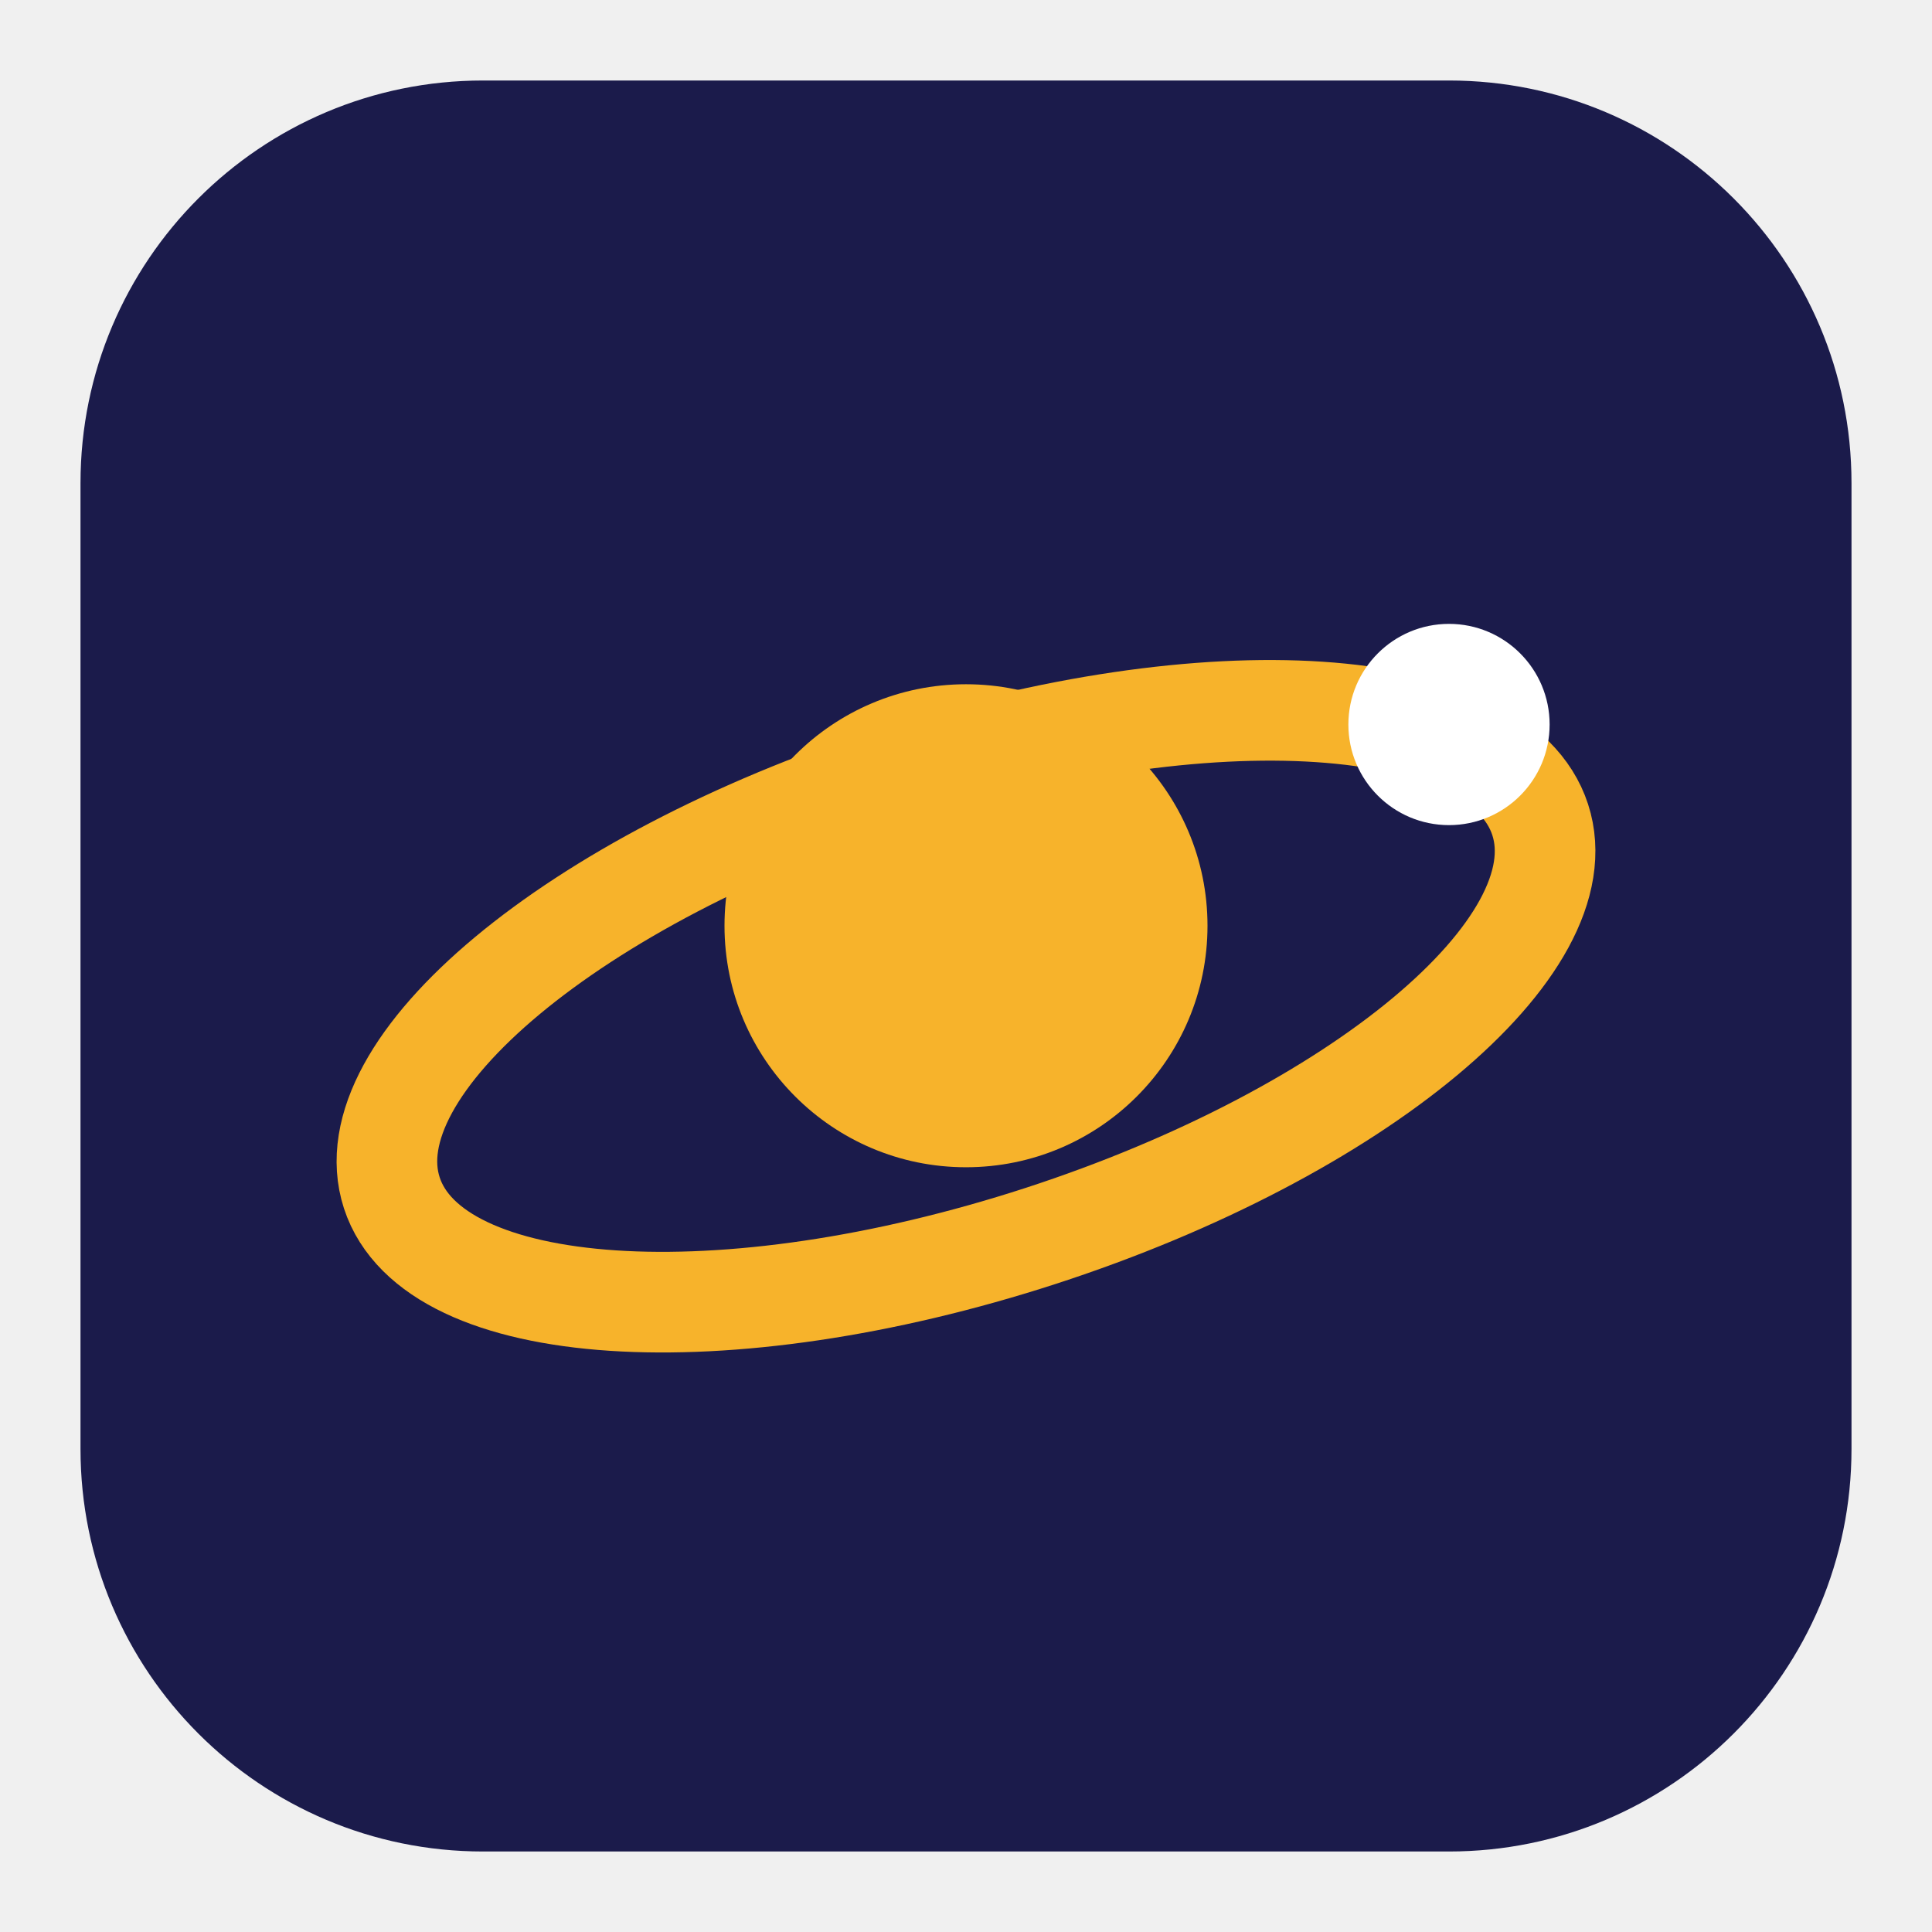
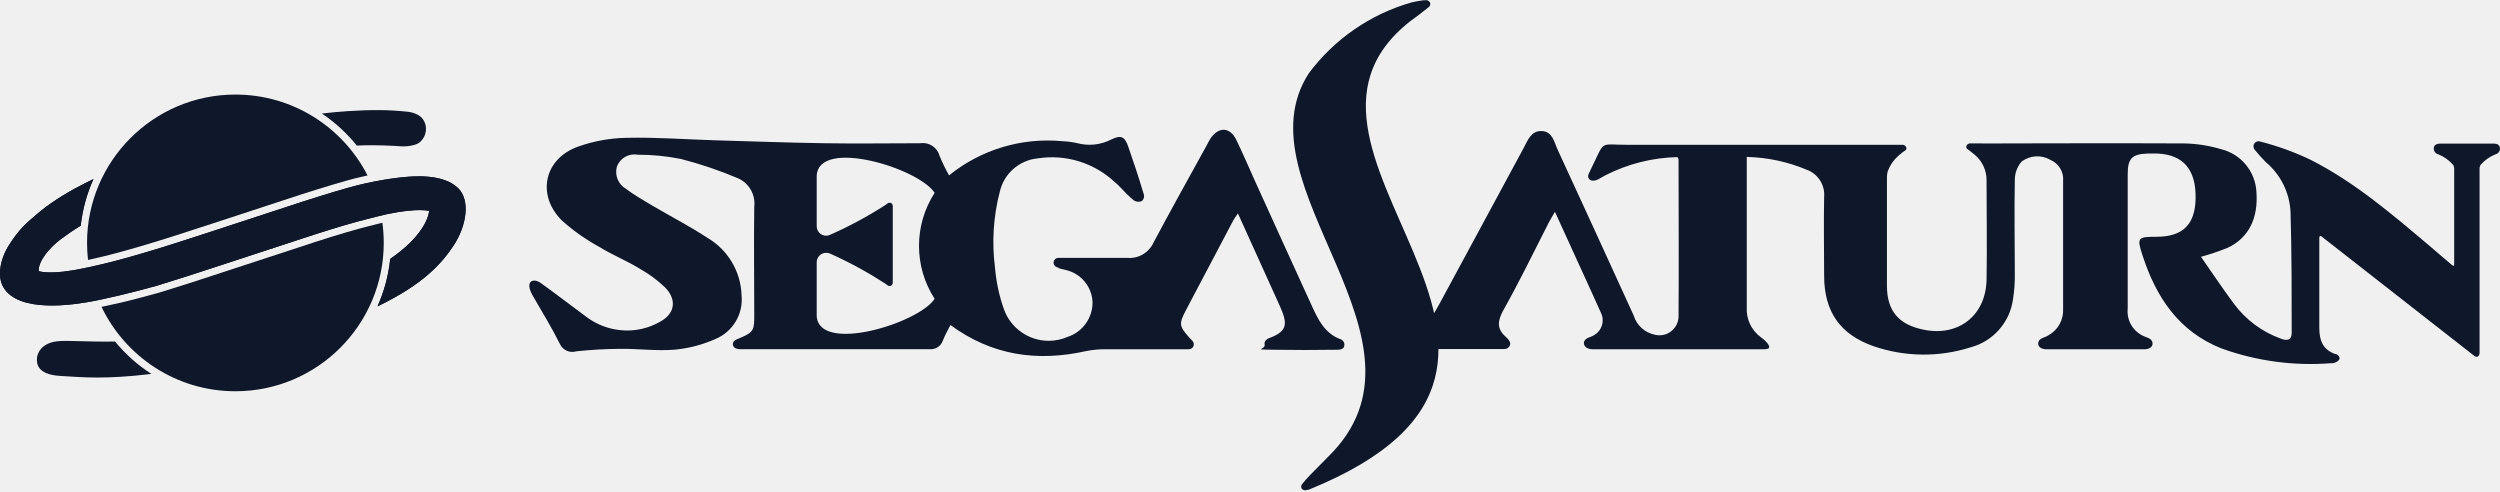
- <svg xmlns="http://www.w3.org/2000/svg" viewBox="0 0 96 96" role="img" aria-label="Sega Saturn">
-   <rect x="4" y="4" width="88" height="88" rx="20" fill="#1B1B4B" />
-   <ellipse cx="48" cy="50" rx="30" ry="12" fill="none" stroke="#F7B32B" stroke-width="5" transform="rotate(-18 48 50)" />
-   <circle cx="48" cy="46" r="12" fill="#F7B32B" />
-   <circle cx="72" cy="36" r="5" fill="#fff" />
+ <svg xmlns="http://www.w3.org/2000/svg" clip-rule="evenodd" fill-rule="evenodd" stroke-linejoin="round" stroke-miterlimit="2" viewBox="0 0 600 118">
+   <g fill="#0f172a">
+     <g fill-rule="nonzero">
+       <path d="m381.848 40.531c3.54-7.1 1.661-5.755 9.097-5.775h65.578c.504-.058.967.307 1.029.811-.01.271-.171.515-.416.633-.245.117-1.186.89-1.522 1.186-1.145 1.002-2.022 2.273-2.552 3.698-.125.451-.192.917-.197 1.385-.006.468 0 17.601 0 26.065 0 6.071 2.788 9.354 8.741 10.58 8.405 1.76 15.01-3.382 15.168-12.004.139-7.911 0-15.821 0-23.732.052-2.45-1.038-4.79-2.947-6.328-.336-.297-1.522-1.187-1.522-1.187-.245-.117-.405-.361-.416-.632.062-.504.525-.869 1.029-.811s34.668-.119 51.28 0c3.002.056 5.983.522 8.859 1.384 4.778 1.158 8.246 5.354 8.484 10.264.475 6.309-1.859 11.035-6.882 13.389-2.096.854-4.243 1.58-6.427 2.175 2.571 3.678 5.142 7.535 7.91 11.272 2.844 3.837 6.76 6.748 11.253 8.366 1.424.553 2.63.455 2.611-1.424 0-9.651 0-19.302-.277-28.933-.213-4.652-2.367-9.009-5.933-12.004-.953-.95-1.851-1.954-2.69-3.006-.176-.218-.272-.49-.272-.77 0-.673.554-1.226 1.226-1.226.072 0 .143.006.213.018 4.202 1.058 8.289 2.529 12.202 4.391 10.738 5.438 19.776 13.23 28.933 20.963 1.404 1.186 3.302 2.867 4.884 4.172 0 0 .376.337.554.337s.158-.376.158-.376v-22.644c.041-.402-.035-.807-.217-1.167-.98-1.138-2.222-2.02-3.619-2.571-.629-.162-1.071-.735-1.068-1.384 0-1.088 1.087-1.187 1.74-1.187h12.42c.652 0 1.661 0 1.74 1.187.01.651-.435 1.228-1.068 1.384-1.397.551-2.639 1.433-3.619 2.571-.182.36-.258.765-.218 1.167v43.923c.02.367-.163.716-.474.91-.305.081-.632-.01-.851-.238l-36.704-28.695c-.082-.039-.176-.039-.257 0-.119 0-.178.198-.178.396v21.595c0 3.066.83 5.221 3.816 6.309h.218c.573.277.85.652.831 1.068-.02.415-.653.929-1.523 1.127h-.475c-8.932.71-17.914-.497-26.342-3.54-10.283-4.074-15.682-12.301-18.945-22.308-1.405-4.271-1.187-4.489 3.322-4.489 6.328 0 9.295-2.907 9.413-9.215.119-6.883-2.946-10.502-9.176-10.759h-2.373c-3.698.139-4.746 1.167-4.746 4.925v32.255c-.319 2.922 1.387 5.714 4.133 6.763l.593.237s1.404.416 1.226 1.602c-.178 1.187-1.839 1.187-1.839 1.187h-23.731s-1.681 0-1.859-1.187c-.178-1.186 1.246-1.602 1.246-1.602l.692-.276.277-.159.257-.138c2.287-1.264 3.652-3.739 3.5-6.348v-30.614c.216-2.184-1.023-4.269-3.045-5.122-2.18-1.289-4.94-1.116-6.942.435-1.049 1.228-1.618 2.795-1.602 4.41-.158 7.594 0 15.188 0 22.782.02 1.987-.132 3.972-.454 5.933-.785 5.478-4.781 9.981-10.126 11.411-7.595 2.428-15.776 2.338-23.316-.257-8.069-2.808-11.866-8.365-11.866-16.869 0-6.328-.138-12.677 0-18.985.228-2.841-1.478-5.505-4.153-6.487-4.57-1.923-9.46-2.969-14.417-3.085v36.052c-.179 2.799 1.073 5.505 3.323 7.179 1.7 1.206 2.314 2.294 1.977 2.65-.336.356-1.641.277-1.641.277h-40.739s-1.721 0-1.978-1.226 1.286-1.642 1.286-1.642l.731-.296.277-.159c1.968-1.036 2.749-3.496 1.741-5.478-3.54-7.91-7.238-15.821-11.016-24.186-.573 1.009-1.028 1.721-1.424 2.472-3.619 7.139-7.139 14.338-11.094 21.398-1.246 2.353-1.444 4.232.692 6.111 0 0 1.226 1.028 1.088 1.78-.178 1.087-1.088 1.186-1.741 1.186h-16.295c-.178-5.933-.455-8.246-.455-8.246.455-.772 1.107-1.84 1.523-2.631 6.724-12.459 13.448-24.905 20.172-37.337.988-1.82 1.779-4.232 4.37-4.114 2.591.119 2.947 2.591 3.777 4.391 6.118 13.263 12.209 26.546 18.274 39.849.72 2.404 2.733 4.21 5.201 4.667.331.075.669.113 1.009.113 2.474 0 4.522-2.01 4.568-4.484.098-12.577 0-25.135 0-37.713 0-.138-.119-.277-.277-.573-5.987.139-11.866 1.619-17.206 4.331l-1.384.771c-1.028.692-2.195.751-2.61.138-.251-.329-.297-.773-.119-1.147z" />
+       <path d="m127.427 67.604c.949-.771 2.413.356 2.413.356 3.599 2.571 7.08 5.3 10.659 7.911 3.363 2.626 7.627 3.827 11.866 3.342 2.338-.278 4.587-1.068 6.585-2.314 3.145-1.977 3.362-5.181.673-7.91-1.786-1.712-3.779-3.194-5.933-4.41-3.184-1.978-6.645-3.343-9.789-5.281-3.239-1.764-6.265-3.894-9.018-6.348-6.19-6.111-4.312-14.931 3.955-17.798 3.719-1.312 7.626-2.014 11.569-2.077 7.021-.158 14.061.376 21.101.593 8.86.257 17.799.574 26.56.712 7.594.119 15.188 0 22.782 0 2.086-.333 4.108.984 4.647 3.026.662 1.607 1.421 3.173 2.275 4.687 7.633-6.181 17.394-9.129 27.172-8.207 1.184.05 2.362.202 3.52.455 2.767.755 5.718.444 8.267-.87 2.373-1.167 3.243-.653 4.074 1.799 1.206 3.501 2.412 7.021 3.461 10.58l.257.811c.157.561-.011 1.164-.435 1.563-.754.364-1.661.213-2.255-.376l-.455-.396c-1.384-1.186-2.492-2.669-3.955-3.856-4.955-4.579-11.749-6.637-18.412-5.577-4.383.432-8.029 3.623-9.037 7.911-1.572 5.984-1.968 12.217-1.167 18.352.283 3.372.994 6.695 2.116 9.888 1.603 4.557 5.934 7.625 10.764 7.625 1.578 0 3.138-.327 4.582-.96 3.637-1.199 6.064-4.677 5.933-8.504-.226-3.621-2.816-6.687-6.348-7.515s-1.286-.435-1.503-.475l-.811-.257c-.413-.184-.681-.596-.681-1.048 0-.625.511-1.141 1.136-1.147s10.56 0 16.572 0c2.664.233 5.198-1.257 6.289-3.698 4.153-7.792 8.464-15.525 12.736-23.277.297-.554.574-1.127.91-1.661 1.977-2.907 4.687-2.808 6.21.316 1.522 3.125 2.946 6.467 4.41 9.711 4.608 10.125 9.196 20.27 13.843 30.396 1.463 3.184 3.026 6.288 6.625 7.693.633.156 1.078.732 1.068 1.384 0 1.107-1.088 1.186-1.74 1.186-5.142.08-10.284.08-15.426 0-5.142-.079-1.72 0-1.977-1.226s1.285-1.641 1.285-1.641c4.094-1.582 4.331-3.263 2.393-7.555l-10.086-22.287c-.455.652-.811 1.107-1.088 1.601-3.836 7.252-7.66 14.503-11.47 21.754-1.641 3.145-1.503 3.718.771 6.309l.89.949c.195.218.303.499.303.791 0 .651-.536 1.187-1.187 1.187-.002 0-.004 0-.006 0h-19.677c-1.659-.035-3.317.111-4.944.435-11.707 2.61-22.584 1.107-32.591-6.249-.593 1.186-1.305 2.393-1.8 3.678-.45 1.391-1.83 2.281-3.283 2.116h-45.525s-1.443 0-1.601-1.028c-.159-1.029 1.068-1.385 1.068-1.385l.731-.316c3.283-1.384 3.323-1.978 3.323-5.577 0-8.622-.119-17.245 0-25.867.35-2.904-1.268-5.71-3.956-6.863-4.415-1.868-8.963-3.408-13.606-4.607-3.437-.692-6.935-1.037-10.442-1.029-2.123-.378-4.23.84-4.963 2.868-.58 2.066.33 4.278 2.195 5.339 1.977 1.483 4.212 2.769 6.388 4.054 4.37 2.571 8.879 4.885 13.091 7.654 4.953 2.874 8.078 8.119 8.247 13.843.452 4.488-2.117 8.768-6.289 10.482-3.095 1.378-6.395 2.24-9.769 2.551-4.292.356-8.662-.238-13.013-.198-3.534.02-7.066.218-10.58.593-1.572.493-3.282-.277-3.955-1.78-1.978-3.955-4.292-7.732-6.507-11.569-1.562-2.67-.435-3.362-.435-3.362zm68.584 8.227c.494 9.117 24.503 1.76 28.3-4.113-5.001-7.723-5.001-17.709 0-25.432-3.797-5.933-27.806-13.251-28.3-4.134v12.163c0 1.236 1.018 2.254 2.255 2.254.299.008.597-.053.87-.178 4.607-2.033 9.051-4.419 13.289-7.139l.435-.316c.258-.274.661-.361 1.009-.218.272.185.424.503.395.831v18.194c.029.327-.123.646-.395.83-.348.144-.751.057-1.009-.217l-.435-.317c-4.212-2.729-8.628-5.129-13.21-7.178-.273-.125-.571-.186-.87-.178-1.23-.045-2.281.926-2.334 2.155z" />
+       <path d="m338.756.583c.952-.225 1.916-.396 2.887-.515h.257c.5-.138 1.034.073 1.305.515.131.352.055.749-.197 1.028l-2.512 1.978c-45.09 31.325 50.548 82.684-26.421 113.95h-.257c-.457.243-1.024.154-1.384-.217-.2-.32-.2-.728 0-1.048.617-.788 1.277-1.54 1.977-2.255l4.312-4.37c28.636-27.924-22.071-65.064-4.608-92.059 6.126-8.215 14.787-14.193 24.641-17.007z" />
+     </g>
+     <path d="m36.324 89.732-.304.045c-10.608 1.266-15.905.797-21.581.444-5.674-.352-5.617-3.074-5.571-4.235.045-1.164 1.082-3.846 5.342-4.118 1.521-.199 7.404.212 13.398.098 2.477 3.019 5.419 5.644 8.716 7.766z" />
+     <path d="m19.372 54.156c-1.875 1.153-3.523 2.295-4.853 3.301-2.386 1.804-5.358 5.052-5.239 7.609 0 0 2.728 1.093 11.133-.756v.001c.197-.039.857-.164 1.911-.391l-.002-.015c3.65-.778 7.933-1.942 13-3.446 4.257-1.255 9.634-3.001 16.265-5.166l16.614-5.444c6.282-2.095 11.311-3.632 15.22-4.749 1.547-.445 3.091-.829 4.585-1.158l.001.002c.663-.146 1.317-.281 1.957-.405l-.001-.002c2.667-.517 5.095-.851 6.997-1.032 2.37-.225 9.271-.831 12.899 2.563 3.167 2.962 2.054 9.27-.999 13.86-2.847 4.282-7.12 9.217-18.257 14.604 1.588-3.544 2.639-7.381 3.049-11.406 7.253-4.959 9.174-9.515 9.336-11.53-2.598-.471-6.686.075-10.543.889l.003.025c-.976.175-6.721 1.688-6.721 1.688-3.842 1.046-8.797 2.584-14.87 4.608l-16.616 5.444-.15.049c-6.285 2.094-11.523 3.757-15.709 5.045-.245.076-.474.147-.684.212-1.496.421-2.936.81-4.318 1.169-3.262.85-6.179 1.528-8.767 2.085l-.001-.001c-.67.144-1.318.281-1.941.409-5.093.984-18.188 3.002-21.875-3.302-1.441-2.464-.904-6.577 1.437-10.205 2.34-3.628 3.82-5.006 7.313-7.887 3.494-2.882 7.628-5.216 10.838-6.84.6-.305 1.286-.642 2.04-1.002-1.567 3.476-2.616 7.233-3.052 11.174z" />
+     <path d="m19.372 54.156c-1.875 1.153-3.523 2.295-4.853 3.301-2.386 1.804-5.358 5.052-5.239 7.609 0 0 2.728 1.093 11.133-.756v.001c.197-.039.857-.164 1.911-.391l-.002-.015c3.65-.778 7.933-1.942 13-3.446 4.257-1.255 9.634-3.001 16.265-5.166l16.614-5.444c6.282-2.095 11.311-3.632 15.22-4.749 1.547-.445 3.091-.829 4.585-1.158l.001.002c.663-.146 1.317-.281 1.957-.405l-.001-.002c2.667-.517 5.095-.851 6.997-1.032 2.37-.225 9.271-.831 12.899 2.563 3.167 2.962 2.054 9.27-.999 13.86-2.847 4.282-7.12 9.217-18.257 14.604 1.588-3.544 2.639-7.381 3.049-11.406 7.253-4.959 9.174-9.515 9.336-11.53-2.598-.471-6.686.075-10.543.889l.003.025c-.976.175-6.721 1.688-6.721 1.688-3.842 1.046-8.797 2.584-14.87 4.608l-16.616 5.444-.15.049c-6.285 2.094-11.523 3.757-15.709 5.045-.245.076-.474.147-.684.212-1.496.421-2.936.81-4.318 1.169-3.262.85-6.179 1.528-8.767 2.085l-.001-.001c-.67.144-1.318.281-1.941.409-5.093.984-18.188 3.002-21.875-3.302-1.441-2.464-.904-6.577 1.437-10.205 2.34-3.628 3.82-5.006 7.313-7.887 3.494-2.882 7.628-5.216 10.838-6.84.6-.305 1.286-.642 2.04-1.002-1.567 3.476-2.616 7.233-3.052 11.174z" />
+     <path d="m91.771 53.452c.216 1.584.328 3.202.328 4.845 0 19.65-15.954 35.604-35.604 35.604-14.154 0-26.391-8.279-32.128-20.253.494-.105.99-.211 1.321-.283.004 0 .008-.001.012-.002l1.547-.345c2.611-.562 3.278-.743 6.574-1.601 1.392-.362 2.843-.754 4.351-1.179.013-.004.025-.008.038-.011.212-.065.442-.136.689-.213 4.194-1.291 9.442-2.957 15.739-5.055l.148-.048 16.615-5.444c.003-.001.006-.002.008-.003 6.032-2.01 10.954-3.538 14.771-4.578.188-.05 3.73-.984 5.591-1.434z" />
+     <path d="m21.125 62.386c-.154-1.341-.233-2.706-.233-4.089 0-19.65 15.953-35.603 35.603-35.603 13.823 0 25.816 7.894 31.715 19.418l-.579.123c-1.529.336-3.109.729-4.692 1.185-3.926 1.122-8.977 2.665-15.287 4.77 0 0-16.608 5.442-16.608 5.442-6.612 2.158-11.972 3.899-16.216 5.15-.001.001-.002.001-.003.001-5.016 1.489-9.255 2.642-12.868 3.413-.073.016-.144.036-.212.06-.22.047-.429.091-.62.13z" />
+     <path d="m77.248 27.245c2.128-.246 4.208-.438 6.245-.576 5.515-.349 9.772-.349 14.241.142 1.117.07 2.792.628 3.561 1.534.696.839 1.045 1.886.905 3.074-.139 1.115-.627 2.025-1.536 2.792-.907.698-2.969 1.005-4.413.906-1.293-.089-6.028-.411-10.615-.176-2.385-2.971-5.214-5.57-8.388-7.696z" />
+   </g>
</svg>
